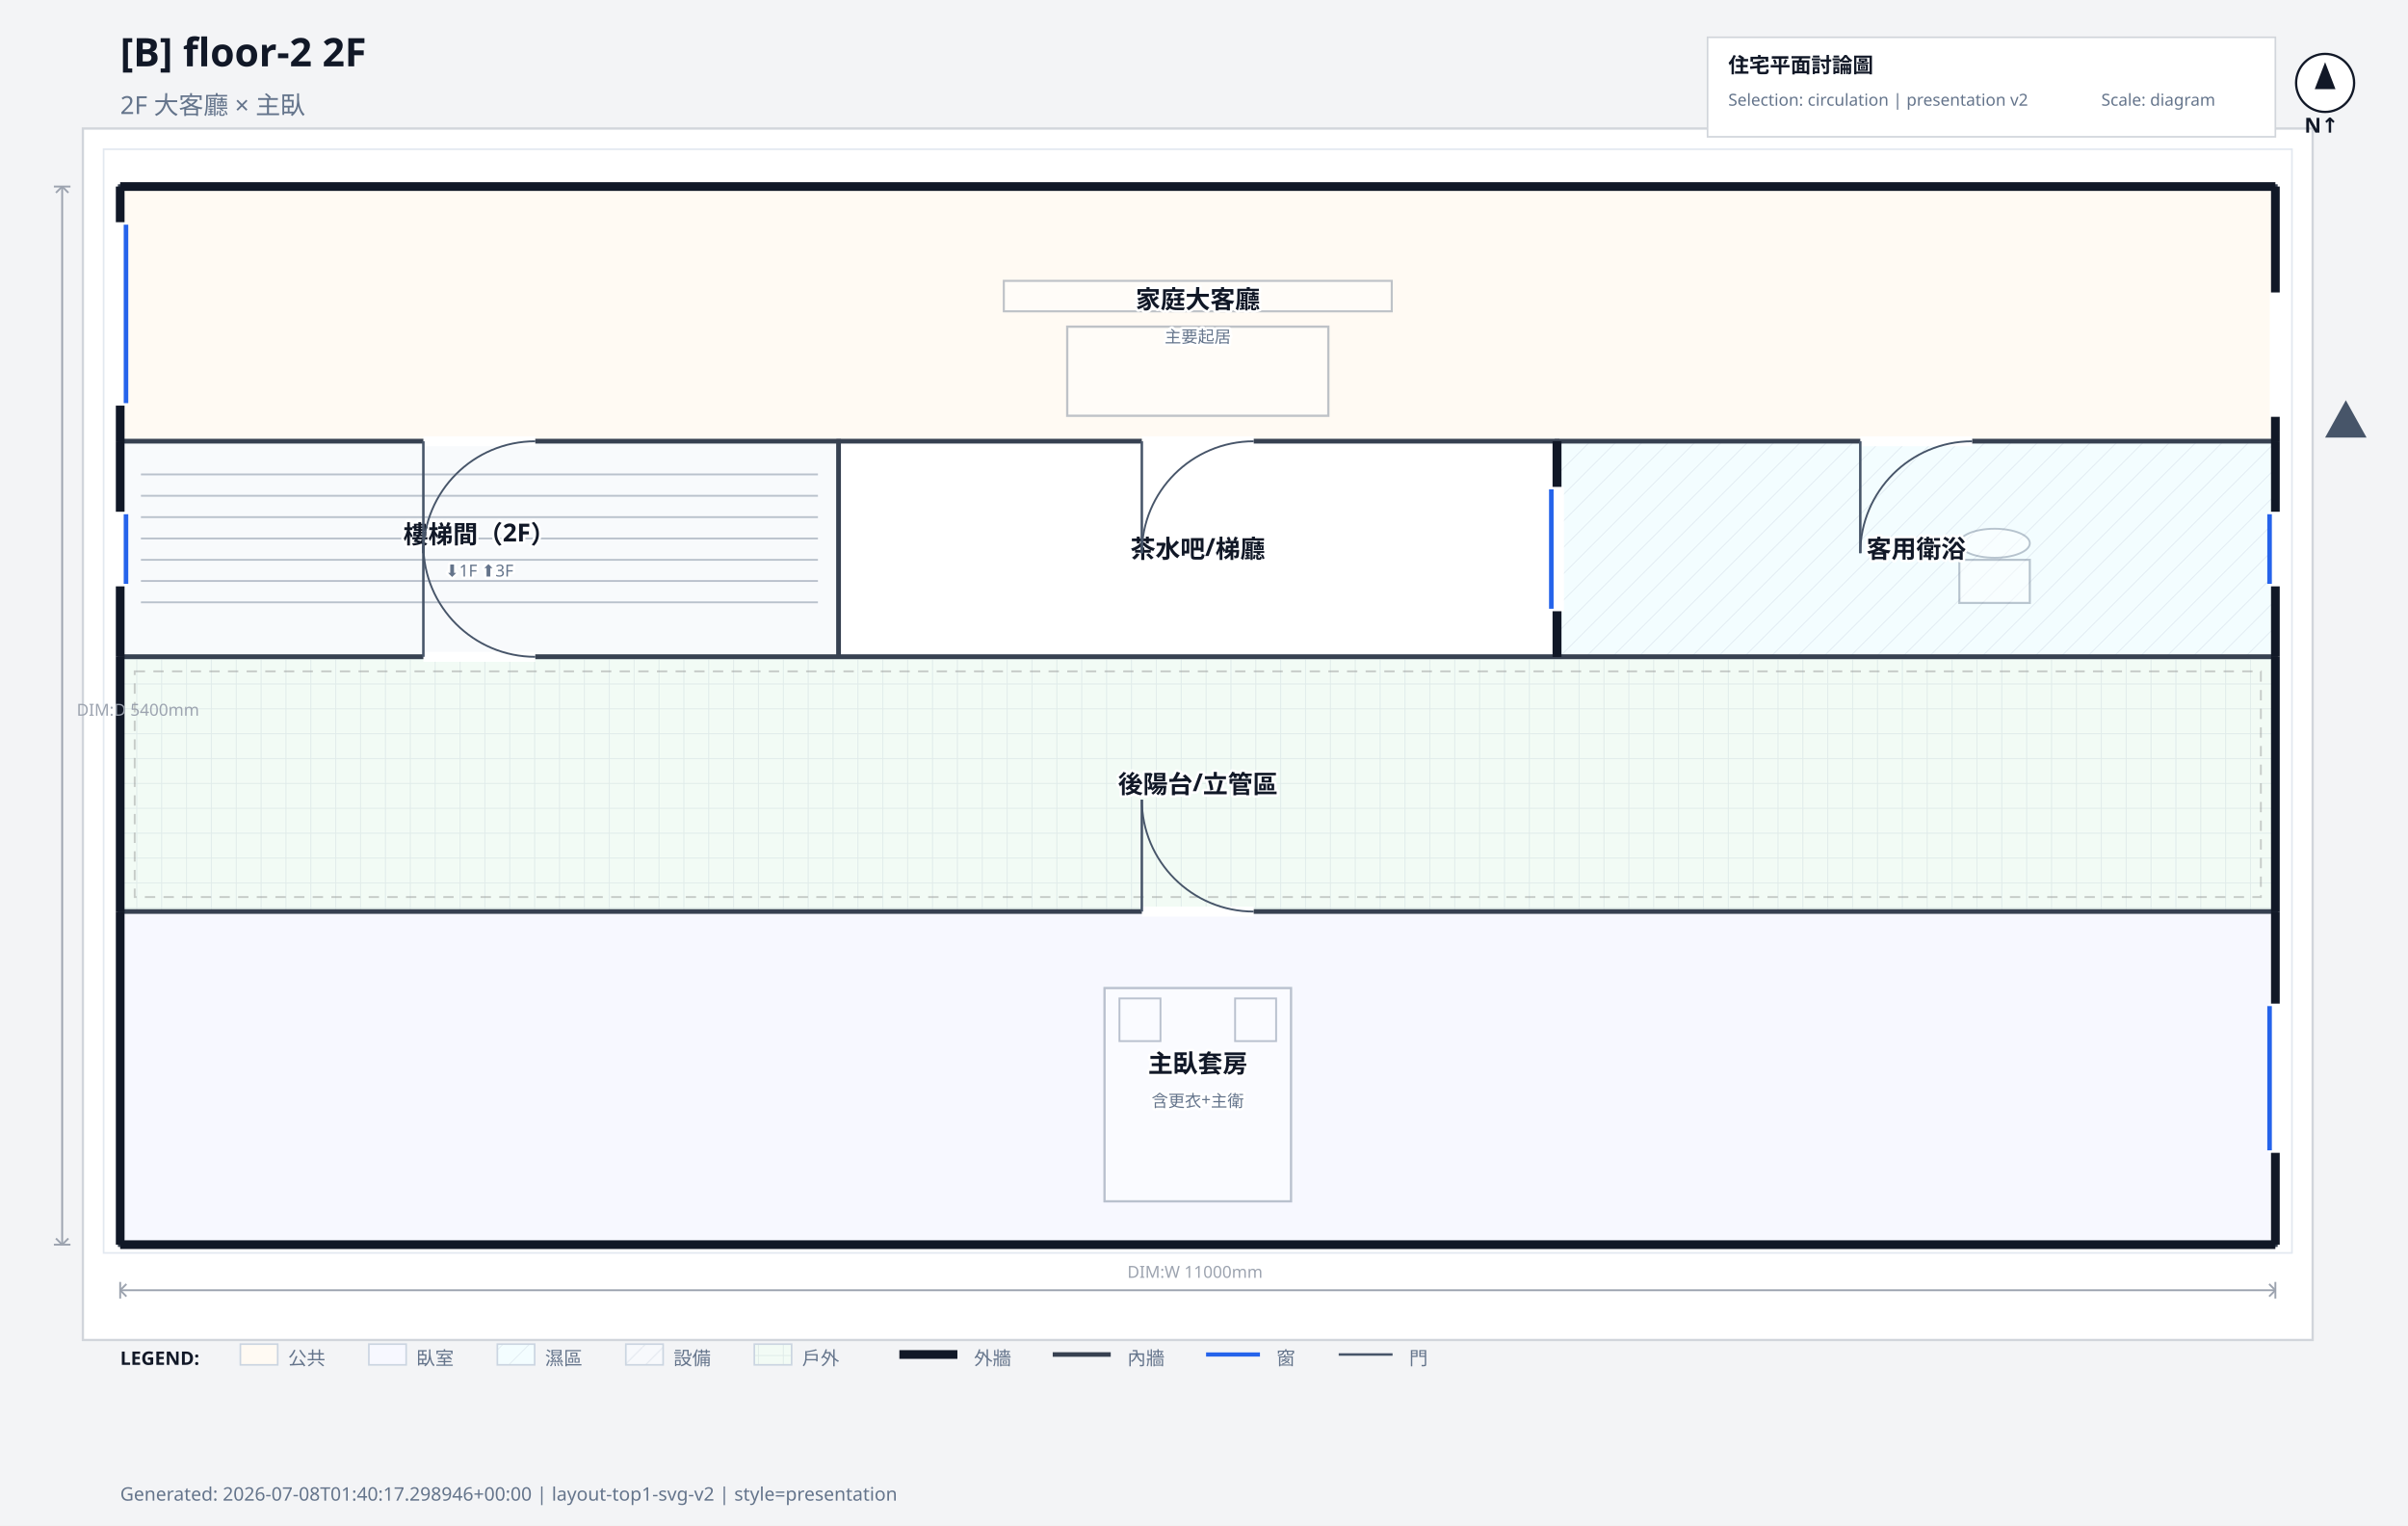
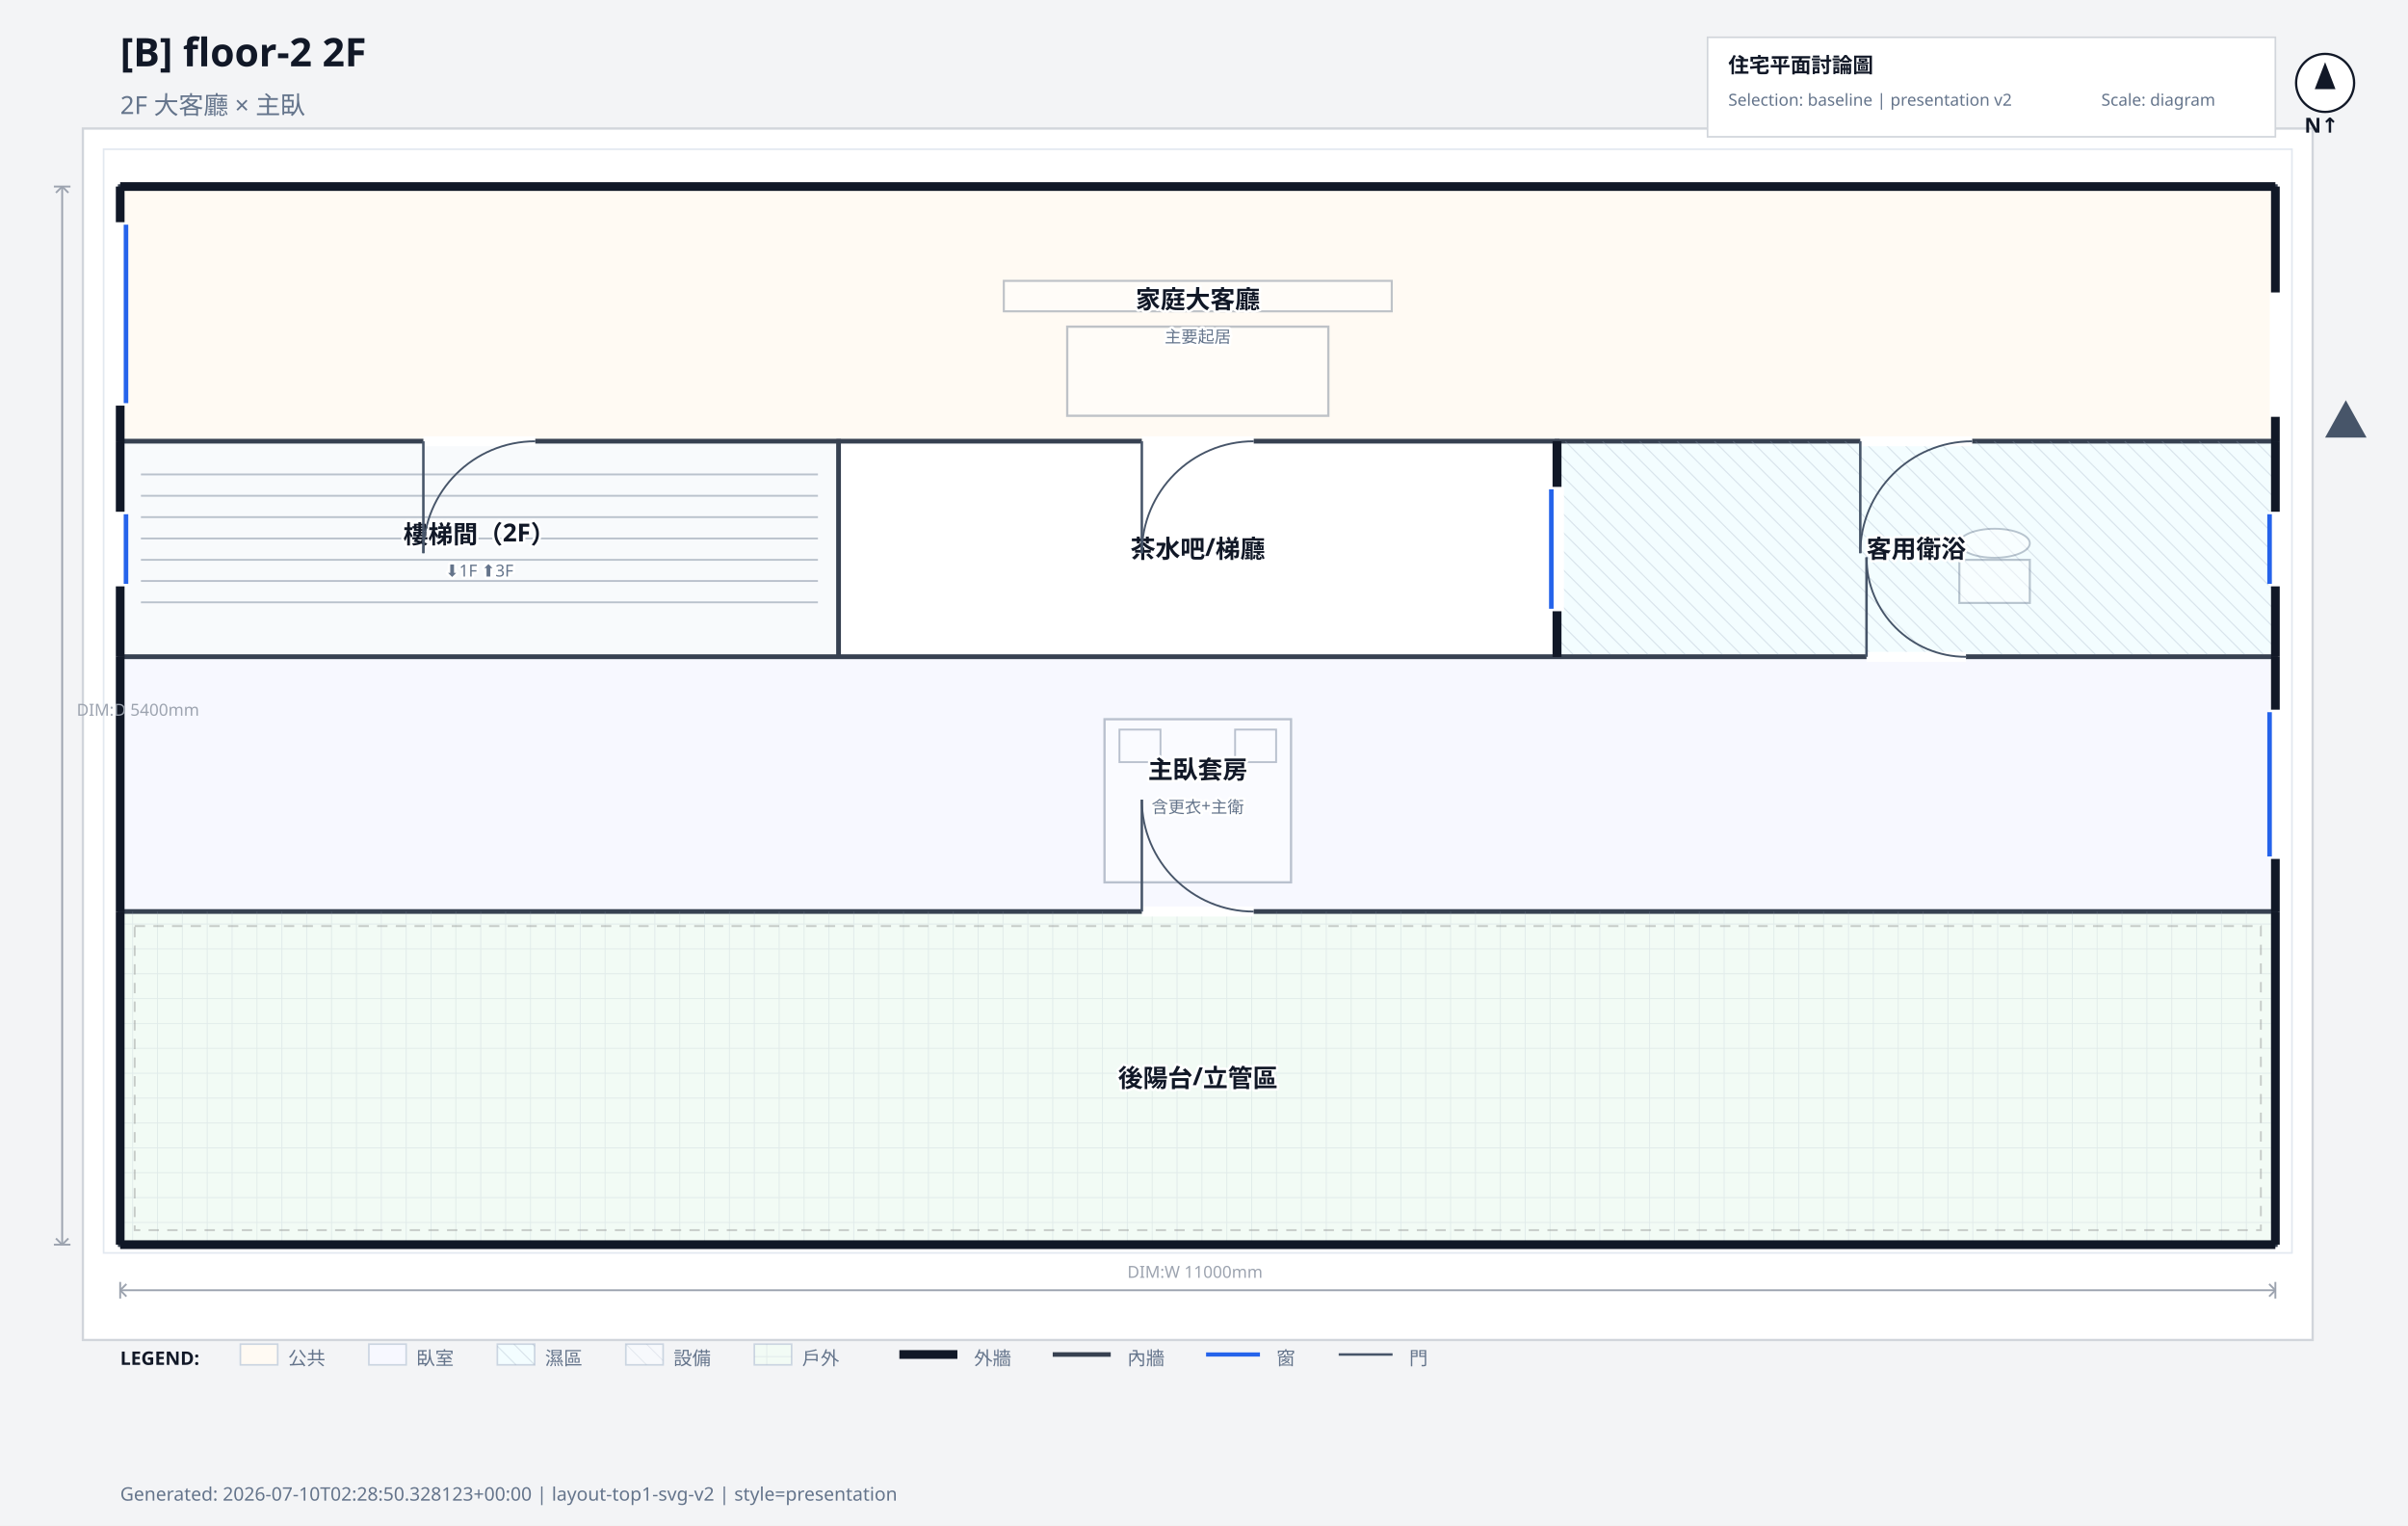
<svg xmlns="http://www.w3.org/2000/svg" width="1162" height="736" viewBox="0 0 1162 736" role="img" aria-label="B floor-2">
-   <defs>
-     <pattern id="p2-bath-hatch" patternUnits="userSpaceOnUse" width="9" height="9" patternTransform="rotate(45)">
-       <rect width="9" height="9" fill="#f3fdff" />
-       <line x1="0" y1="0" x2="0" y2="9" stroke="#94a3b8" stroke-width="0.55" opacity="0.28" />
-     </pattern>
-     <pattern id="p2-service-hatch" patternUnits="userSpaceOnUse" width="10" height="10">
-       <rect width="10" height="10" fill="#f7f9fc" />
-       <path d="M 0 10 L 10 0" stroke="#94a3b8" stroke-width="0.5" opacity="0.20" />
-     </pattern>
-     <pattern id="p2-outdoor-hatch" patternUnits="userSpaceOnUse" width="12" height="12">
-       <rect width="12" height="12" fill="#f2fbf5" />
-       <path d="M 0 6 H 12 M 6 0 V 12" stroke="#94a3b8" stroke-width="0.45" opacity="0.18" />
-     </pattern>
-   </defs>
  <rect x="0" y="0" width="1162" height="736" fill="#f3f4f6" />
  <rect x="40.0" y="62.0" width="1076.0" height="584.5" fill="#ffffff" stroke="#d1d5db" stroke-width="1.1" />
  <rect x="50.0" y="72.0" width="1056.0" height="532.5" fill="none" stroke="#e2e8f0" stroke-width="0.8" />
  <text x="58.0" y="32.0" fill="#111827" font-size="19" font-family="Segoe UI, Microsoft JhengHei, sans-serif" font-weight="700">[B] floor-2 2F</text>
  <text x="58.0" y="55.0" fill="#64748b" font-size="12" font-family="Segoe UI, Microsoft JhengHei, sans-serif" font-weight="500">2F 大客廳 × 主臥</text>
  <rect x="824.0" y="18.0" width="274.0" height="48" fill="#ffffff" stroke="#d1d5db" stroke-width="0.8" />
  <text x="834.0" y="35.0" fill="#111827" font-size="10" font-family="Segoe UI, Microsoft JhengHei, sans-serif" font-weight="700">住宅平面討論圖</text>
-   <text x="834.0" y="51.0" fill="#64748b" font-size="8" font-family="Segoe UI, Microsoft JhengHei, sans-serif" font-weight="500">Selection: circulation | presentation v2</text>
+   <text x="834.0" y="51.0" fill="#64748b" font-size="8" font-family="Segoe UI, Microsoft JhengHei, sans-serif" font-weight="500">Selection: baseline | presentation v2</text>
  <text x="1014.0" y="51.0" fill="#64748b" font-size="8" font-family="Segoe UI, Microsoft JhengHei, sans-serif" font-weight="500">Scale: diagram</text>
  <rect x="58.0" y="90.0" width="1040.0" height="122.9" fill="#fffaf3" stroke="#374151" stroke-width="2.2" />
  <g opacity="0.42">
    <rect x="515.0" y="157.6" width="126.0" height="43.0" fill="#ffffff" stroke="#64748b" stroke-width="1.1" />
    <rect x="484.4" y="135.5" width="187.2" height="14.7" fill="#ffffff" stroke="#64748b" stroke-width="1.0" />
  </g>
  <text x="578.0" y="144.5" fill="#111827" font-size="12" font-family="Segoe UI, Microsoft JhengHei, sans-serif" font-weight="700" text-anchor="middle" dominant-baseline="middle" paint-order="stroke" stroke="#ffffff" stroke-width="2.4" stroke-linejoin="round">家庭大客廳</text>
  <text x="578.0" y="162.5" fill="#64748b" font-size="8" font-family="Segoe UI, Microsoft JhengHei, sans-serif" font-weight="500" text-anchor="middle" dominant-baseline="middle" paint-order="stroke" stroke="#ffffff" stroke-width="2.4" stroke-linejoin="round">主要起居</text>
  <rect x="58.0" y="212.9" width="346.7" height="104.0" fill="#f8fafc" stroke="#374151" stroke-width="2.2" />
  <g opacity="0.42">
    <line x1="68.0" y1="228.9" x2="394.7" y2="228.9" stroke="#64748b" stroke-width="0.9" />
    <line x1="68.0" y1="239.2" x2="394.7" y2="239.2" stroke="#64748b" stroke-width="0.9" />
    <line x1="68.0" y1="249.5" x2="394.7" y2="249.5" stroke="#64748b" stroke-width="0.9" />
    <line x1="68.0" y1="259.8" x2="394.7" y2="259.8" stroke="#64748b" stroke-width="0.9" />
    <line x1="68.0" y1="270.1" x2="394.7" y2="270.1" stroke="#64748b" stroke-width="0.9" />
    <line x1="68.0" y1="280.3" x2="394.7" y2="280.3" stroke="#64748b" stroke-width="0.9" />
    <line x1="68.0" y1="290.6" x2="394.7" y2="290.6" stroke="#64748b" stroke-width="0.9" />
  </g>
  <text x="231.3" y="257.9" fill="#111827" font-size="12" font-family="Segoe UI, Microsoft JhengHei, sans-serif" font-weight="700" text-anchor="middle" dominant-baseline="middle" paint-order="stroke" stroke="#ffffff" stroke-width="2.4" stroke-linejoin="round">樓梯間（2F）</text>
  <text x="231.3" y="275.9" fill="#64748b" font-size="8" font-family="Segoe UI, Microsoft JhengHei, sans-serif" font-weight="500" text-anchor="middle" dominant-baseline="middle" paint-order="stroke" stroke="#ffffff" stroke-width="2.4" stroke-linejoin="round">⬇️1F ⬆️3F</text>
  <rect x="404.7" y="212.9" width="346.7" height="104.0" fill="#ffffff" stroke="#374151" stroke-width="2.2" />
  <g opacity="0.42">
</g>
  <text x="578.0" y="264.9" fill="#111827" font-size="12" font-family="Segoe UI, Microsoft JhengHei, sans-serif" font-weight="700" text-anchor="middle" dominant-baseline="middle" paint-order="stroke" stroke="#ffffff" stroke-width="2.4" stroke-linejoin="round">茶水吧/梯廳</text>
-   <rect x="751.3" y="212.9" width="346.7" height="104.0" fill="url(#p2-bath-hatch)" stroke="#374151" stroke-width="2.2" />
+   <rect x="751.3" y="212.9" width="346.7" height="104.0" fill="#f3fdff" stroke="#374151" stroke-width="2.2" />
+   <path data-hatch-kind="bath" d="M 751.3 307.9 L 760.3 316.9 M 751.3 298.9 L 769.3 316.9 M 751.3 289.9 L 778.3 316.9 M 751.3 280.9 L 787.3 316.9 M 751.3 271.9 L 796.3 316.9 M 751.3 262.9 L 805.3 316.9 M 751.3 253.9 L 814.3 316.9 M 751.3 244.9 L 823.3 316.9 M 751.3 235.9 L 832.3 316.9 M 751.3 226.9 L 841.3 316.9 M 751.3 217.9 L 850.3 316.9 M 755.3 212.9 L 859.3 316.9 M 764.3 212.9 L 868.3 316.9 M 773.3 212.9 L 877.3 316.9 M 782.3 212.9 L 886.3 316.9 M 791.3 212.9 L 895.3 316.9 M 800.3 212.9 L 904.3 316.9 M 809.3 212.9 L 913.3 316.9 M 818.3 212.9 L 922.3 316.9 M 827.3 212.9 L 931.3 316.9 M 836.3 212.9 L 940.3 316.9 M 845.3 212.9 L 949.3 316.9 M 854.3 212.9 L 958.3 316.9 M 863.3 212.9 L 967.3 316.9 M 872.3 212.9 L 976.3 316.9 M 881.3 212.9 L 985.3 316.9 M 890.3 212.9 L 994.3 316.9 M 899.3 212.9 L 1003.3 316.9 M 908.3 212.9 L 1012.3 316.9 M 917.3 212.9 L 1021.3 316.9 M 926.3 212.9 L 1030.3 316.9 M 935.3 212.9 L 1039.3 316.9 M 944.3 212.9 L 1048.3 316.9 M 953.3 212.9 L 1057.3 316.9 M 962.3 212.9 L 1066.3 316.9 M 971.3 212.9 L 1075.3 316.9 M 980.3 212.9 L 1084.3 316.9 M 989.3 212.9 L 1093.3 316.9 M 998.3 212.9 L 1098.0 312.6 M 1007.3 212.9 L 1098.0 303.6 M 1016.3 212.9 L 1098.0 294.6 M 1025.3 212.9 L 1098.0 285.6 M 1034.3 212.9 L 1098.0 276.6 M 1043.3 212.9 L 1098.0 267.6 M 1052.3 212.9 L 1098.0 258.6 M 1061.3 212.9 L 1098.0 249.6 M 1070.3 212.9 L 1098.0 240.6 M 1079.3 212.9 L 1098.0 231.6 M 1088.3 212.9 L 1098.0 222.6 M 1097.3 212.9 L 1098.0 213.6" fill="none" stroke="#94a3b8" stroke-width="0.55" opacity="0.28" pointer-events="none" />
  <g opacity="0.42">
    <rect x="945.5" y="270.1" width="34.0" height="20.8" fill="#ffffff" stroke="#64748b" stroke-width="1.0" />
    <ellipse cx="962.5" cy="262.1" rx="17.0" ry="7" fill="#ffffff" stroke="#64748b" stroke-width="0.9" />
  </g>
  <text x="924.7" y="264.9" fill="#111827" font-size="12" font-family="Segoe UI, Microsoft JhengHei, sans-serif" font-weight="700" text-anchor="middle" dominant-baseline="middle" paint-order="stroke" stroke="#ffffff" stroke-width="2.4" stroke-linejoin="round">客用衛浴</text>
-   <rect x="58.0" y="316.9" width="1040.0" height="122.9" fill="url(#p2-outdoor-hatch)" stroke="#374151" stroke-width="2.2" />
+   <rect x="58.0" y="316.9" width="1040.0" height="122.9" fill="#f7f8ff" stroke="#374151" stroke-width="2.2" />
  <g opacity="0.42">
-     <rect x="65.0" y="323.9" width="1026.0" height="108.9" fill="none" stroke="#8a8a8a" stroke-dasharray="5 4" stroke-width="0.9" />
+     <rect x="533.0" y="347.0" width="90.0" height="78.7" fill="#ffffff" stroke="#64748b" stroke-width="1.1" />
+     <rect x="540.2" y="352.0" width="19.8" height="15.7" fill="#ffffff" stroke="#64748b" stroke-width="0.9" />
+     <rect x="596.0" y="352.0" width="19.8" height="15.7" fill="#ffffff" stroke="#64748b" stroke-width="0.9" />
  </g>
-   <text x="578.0" y="378.4" fill="#111827" font-size="12" font-family="Segoe UI, Microsoft JhengHei, sans-serif" font-weight="700" text-anchor="middle" dominant-baseline="middle" paint-order="stroke" stroke="#ffffff" stroke-width="2.4" stroke-linejoin="round">後陽台/立管區</text>
-   <rect x="58.0" y="439.8" width="1040.0" height="160.7" fill="#f7f8ff" stroke="#374151" stroke-width="2.2" />
+   <text x="578.0" y="371.4" fill="#111827" font-size="12" font-family="Segoe UI, Microsoft JhengHei, sans-serif" font-weight="700" text-anchor="middle" dominant-baseline="middle" paint-order="stroke" stroke="#ffffff" stroke-width="2.4" stroke-linejoin="round">主臥套房</text>
+   <text x="578.0" y="389.4" fill="#64748b" font-size="8" font-family="Segoe UI, Microsoft JhengHei, sans-serif" font-weight="500" text-anchor="middle" dominant-baseline="middle" paint-order="stroke" stroke="#ffffff" stroke-width="2.4" stroke-linejoin="round">含更衣+主衛</text>
+   <rect x="58.0" y="439.8" width="1040.0" height="160.7" fill="#f2fbf5" stroke="#374151" stroke-width="2.2" />
+   <path data-hatch-kind="outdoor" d="M 64.0 439.8 V 600.5 M 76.0 439.8 V 600.5 M 88.0 439.8 V 600.5 M 100.0 439.8 V 600.5 M 112.0 439.8 V 600.5 M 124.0 439.8 V 600.5 M 136.0 439.8 V 600.5 M 148.0 439.8 V 600.5 M 160.0 439.8 V 600.5 M 172.0 439.8 V 600.5 M 184.0 439.8 V 600.5 M 196.0 439.8 V 600.5 M 208.0 439.8 V 600.5 M 220.0 439.8 V 600.5 M 232.0 439.8 V 600.5 M 244.0 439.8 V 600.5 M 256.0 439.8 V 600.5 M 268.0 439.8 V 600.5 M 280.0 439.8 V 600.5 M 292.0 439.8 V 600.5 M 304.0 439.8 V 600.5 M 316.0 439.8 V 600.5 M 328.0 439.8 V 600.5 M 340.0 439.8 V 600.5 M 352.0 439.8 V 600.5 M 364.0 439.8 V 600.5 M 376.0 439.8 V 600.5 M 388.0 439.8 V 600.5 M 400.0 439.8 V 600.5 M 412.0 439.8 V 600.5 M 424.0 439.8 V 600.5 M 436.0 439.8 V 600.5 M 448.0 439.8 V 600.5 M 460.0 439.8 V 600.5 M 472.0 439.8 V 600.5 M 484.0 439.8 V 600.5 M 496.0 439.8 V 600.5 M 508.0 439.8 V 600.5 M 520.0 439.8 V 600.5 M 532.0 439.8 V 600.5 M 544.0 439.8 V 600.5 M 556.0 439.8 V 600.5 M 568.0 439.8 V 600.5 M 580.0 439.8 V 600.5 M 592.0 439.8 V 600.5 M 604.0 439.8 V 600.5 M 616.0 439.8 V 600.5 M 628.0 439.8 V 600.5 M 640.0 439.8 V 600.5 M 652.0 439.8 V 600.5 M 664.0 439.8 V 600.5 M 676.0 439.8 V 600.5 M 688.0 439.8 V 600.5 M 700.0 439.8 V 600.5 M 712.0 439.8 V 600.5 M 724.0 439.8 V 600.5 M 736.0 439.8 V 600.5 M 748.0 439.8 V 600.5 M 760.0 439.8 V 600.5 M 772.0 439.8 V 600.5 M 784.0 439.8 V 600.5 M 796.0 439.8 V 600.5 M 808.0 439.8 V 600.5 M 820.0 439.8 V 600.5 M 832.0 439.8 V 600.5 M 844.0 439.8 V 600.5 M 856.0 439.8 V 600.5 M 868.0 439.8 V 600.5 M 880.0 439.8 V 600.5 M 892.0 439.8 V 600.5 M 904.0 439.8 V 600.5 M 916.0 439.8 V 600.5 M 928.0 439.8 V 600.5 M 940.0 439.8 V 600.5 M 952.0 439.8 V 600.5 M 964.0 439.8 V 600.5 M 976.0 439.8 V 600.5 M 988.0 439.8 V 600.5 M 1000.0 439.8 V 600.5 M 1012.0 439.8 V 600.5 M 1024.0 439.8 V 600.5 M 1036.0 439.8 V 600.5 M 1048.0 439.8 V 600.5 M 1060.0 439.8 V 600.5 M 1072.0 439.8 V 600.5 M 1084.0 439.8 V 600.5 M 1096.0 439.8 V 600.5 M 58.0 445.8 H 1098.0 M 58.0 457.8 H 1098.0 M 58.0 469.8 H 1098.0 M 58.0 481.8 H 1098.0 M 58.0 493.8 H 1098.0 M 58.0 505.8 H 1098.0 M 58.0 517.8 H 1098.0 M 58.0 529.8 H 1098.0 M 58.0 541.8 H 1098.0 M 58.0 553.8 H 1098.0 M 58.0 565.8 H 1098.0 M 58.0 577.8 H 1098.0 M 58.0 589.8 H 1098.0" fill="none" stroke="#94a3b8" stroke-width="0.45" opacity="0.18" pointer-events="none" />
  <g opacity="0.42">
-     <rect x="533.0" y="476.7" width="90.0" height="102.9" fill="#ffffff" stroke="#64748b" stroke-width="1.1" />
-     <rect x="540.2" y="481.7" width="19.8" height="20.6" fill="#ffffff" stroke="#64748b" stroke-width="0.9" />
-     <rect x="596.0" y="481.7" width="19.8" height="20.6" fill="#ffffff" stroke="#64748b" stroke-width="0.9" />
+     <rect x="65.0" y="446.8" width="1026.0" height="146.7" fill="none" stroke="#8a8a8a" stroke-dasharray="5 4" stroke-width="0.9" />
  </g>
-   <text x="578.0" y="513.2" fill="#111827" font-size="12" font-family="Segoe UI, Microsoft JhengHei, sans-serif" font-weight="700" text-anchor="middle" dominant-baseline="middle" paint-order="stroke" stroke="#ffffff" stroke-width="2.4" stroke-linejoin="round">主臥套房</text>
-   <text x="578.0" y="531.2" fill="#64748b" font-size="8" font-family="Segoe UI, Microsoft JhengHei, sans-serif" font-weight="500" text-anchor="middle" dominant-baseline="middle" paint-order="stroke" stroke="#ffffff" stroke-width="2.4" stroke-linejoin="round">含更衣+主衛</text>
+   <text x="578.0" y="520.2" fill="#111827" font-size="12" font-family="Segoe UI, Microsoft JhengHei, sans-serif" font-weight="700" text-anchor="middle" dominant-baseline="middle" paint-order="stroke" stroke="#ffffff" stroke-width="2.4" stroke-linejoin="round">後陽台/立管區</text>
  <line x1="58.0" y1="90.0" x2="1098.0" y2="90.0" stroke="#111827" stroke-width="4.2" />
  <line x1="1098.0" y1="90.0" x2="1098.0" y2="212.9" stroke="#111827" stroke-width="4.2" />
  <line x1="58.0" y1="90.0" x2="58.0" y2="212.9" stroke="#111827" stroke-width="4.2" />
  <line x1="58.0" y1="212.9" x2="58.0" y2="316.9" stroke="#111827" stroke-width="4.2" />
  <line x1="751.4" y1="212.9" x2="751.4" y2="316.9" stroke="#111827" stroke-width="4.2" />
  <line x1="1098.0" y1="212.9" x2="1098.0" y2="316.9" stroke="#111827" stroke-width="4.2" />
  <line x1="751.3" y1="212.9" x2="751.3" y2="316.9" stroke="#111827" stroke-width="4.2" />
  <line x1="1098.0" y1="316.9" x2="1098.0" y2="439.8" stroke="#111827" stroke-width="4.2" />
  <line x1="58.0" y1="316.9" x2="58.0" y2="439.8" stroke="#111827" stroke-width="4.2" />
  <line x1="1098.0" y1="439.8" x2="1098.0" y2="600.5" stroke="#111827" stroke-width="4.2" />
  <line x1="58.0" y1="600.5" x2="1098.0" y2="600.5" stroke="#111827" stroke-width="4.2" />
  <line x1="58.0" y1="439.8" x2="58.0" y2="600.5" stroke="#111827" stroke-width="4.2" />
  <line x1="58.0" y1="107.2" x2="58.0" y2="195.7" stroke="#ffffff" stroke-width="6.6" />
  <line x1="60.8" y1="108.4" x2="60.8" y2="194.5" stroke="#2563eb" stroke-width="2.2" />
  <line x1="58.0" y1="246.9" x2="58.0" y2="282.9" stroke="#ffffff" stroke-width="6.6" />
  <line x1="60.8" y1="248.1" x2="60.8" y2="281.7" stroke="#2563eb" stroke-width="2.2" />
  <line x1="751.4" y1="234.9" x2="751.4" y2="294.9" stroke="#ffffff" stroke-width="6.6" />
  <line x1="748.6" y1="236.1" x2="748.6" y2="293.7" stroke="#2563eb" stroke-width="2.2" />
  <line x1="1098.0" y1="246.9" x2="1098.0" y2="282.9" stroke="#ffffff" stroke-width="6.6" />
  <line x1="1095.2" y1="248.1" x2="1095.2" y2="281.7" stroke="#2563eb" stroke-width="2.2" />
-   <line x1="1098.0" y1="484.2" x2="1098.0" y2="556.2" stroke="#ffffff" stroke-width="6.6" />
-   <line x1="1095.2" y1="485.4" x2="1095.2" y2="555.0" stroke="#2563eb" stroke-width="2.2" />
+   <line x1="1098.0" y1="342.4" x2="1098.0" y2="414.4" stroke="#ffffff" stroke-width="6.6" />
+   <line x1="1095.2" y1="343.6" x2="1095.2" y2="413.2" stroke="#2563eb" stroke-width="2.2" />
  <line x1="204.3" y1="212.9" x2="258.3" y2="212.9" stroke="#ffffff" stroke-width="4.8" />
  <line x1="204.3" y1="212.9" x2="204.3" y2="266.9" stroke="#475569" stroke-width="1.2" />
  <path d="M 258.3 212.9 A 54.0 54.0 0 0 0 204.3 266.9" fill="none" stroke="#475569" stroke-width="0.9" />
  <line x1="551.0" y1="212.9" x2="605.0" y2="212.9" stroke="#ffffff" stroke-width="4.8" />
  <line x1="551.0" y1="212.9" x2="551.0" y2="266.9" stroke="#475569" stroke-width="1.2" />
  <path d="M 605.0 212.9 A 54.0 54.0 0 0 0 551.0 266.9" fill="none" stroke="#475569" stroke-width="0.9" />
  <line x1="897.7" y1="212.9" x2="951.7" y2="212.9" stroke="#ffffff" stroke-width="4.8" />
  <line x1="897.7" y1="212.9" x2="897.7" y2="266.9" stroke="#475569" stroke-width="1.2" />
  <path d="M 951.7 212.9 A 54.0 54.0 0 0 0 897.7 266.9" fill="none" stroke="#475569" stroke-width="0.9" />
-   <line x1="204.3" y1="316.9" x2="258.3" y2="316.9" stroke="#ffffff" stroke-width="4.8" />
-   <line x1="204.3" y1="316.9" x2="204.3" y2="262.9" stroke="#475569" stroke-width="1.2" />
-   <path d="M 258.3 316.9 A 54.0 54.0 0 0 1 204.3 262.9" fill="none" stroke="#475569" stroke-width="0.9" />
+   <line x1="900.7" y1="316.9" x2="948.7" y2="316.9" stroke="#ffffff" stroke-width="4.8" />
+   <line x1="900.7" y1="316.9" x2="900.7" y2="268.9" stroke="#475569" stroke-width="1.2" />
+   <path d="M 948.7 316.9 A 48.0 48.0 0 0 1 900.7 268.9" fill="none" stroke="#475569" stroke-width="0.9" />
  <line x1="551.0" y1="439.8" x2="605.0" y2="439.8" stroke="#ffffff" stroke-width="4.8" />
  <line x1="551.0" y1="439.8" x2="551.0" y2="385.8" stroke="#475569" stroke-width="1.2" />
  <path d="M 605.0 439.8 A 54.0 54.0 0 0 1 551.0 385.8" fill="none" stroke="#475569" stroke-width="0.9" />
  <line x1="1098.0" y1="141.1" x2="1098.0" y2="201.1" stroke="#ffffff" stroke-width="5.4" />
  <polygon points="1122.0,211.1 1142.0,211.1 1132.0,193.1" fill="#475569" />
  <line x1="58.0" y1="622.5" x2="1098.0" y2="622.5" stroke="#9ca3af" stroke-width="0.9" />
  <line x1="58.0" y1="618.5" x2="58.0" y2="626.5" stroke="#9ca3af" stroke-width="0.9" />
  <line x1="1098.0" y1="618.5" x2="1098.0" y2="626.5" stroke="#9ca3af" stroke-width="0.9" />
  <line x1="61.0" y1="619.5" x2="58.0" y2="622.5" stroke="#9ca3af" stroke-width="0.9" />
  <line x1="61.0" y1="625.5" x2="58.0" y2="622.5" stroke="#9ca3af" stroke-width="0.9" />
  <line x1="1095.0" y1="619.5" x2="1098.0" y2="622.5" stroke="#9ca3af" stroke-width="0.9" />
  <line x1="1095.0" y1="625.5" x2="1098.0" y2="622.5" stroke="#9ca3af" stroke-width="0.9" />
  <text x="544.0" y="616.5" fill="#9ca3af" font-size="8" font-family="Segoe UI, Microsoft JhengHei, sans-serif" font-weight="500">DIM:W 11000mm</text>
  <line x1="30.0" y1="90.0" x2="30.0" y2="600.5" stroke="#9ca3af" stroke-width="0.9" />
  <line x1="26.0" y1="90.0" x2="34.0" y2="90.0" stroke="#9ca3af" stroke-width="0.9" />
  <line x1="26.0" y1="600.5" x2="34.0" y2="600.5" stroke="#9ca3af" stroke-width="0.9" />
  <line x1="27.0" y1="93.0" x2="30.0" y2="90.0" stroke="#9ca3af" stroke-width="0.9" />
  <line x1="33.0" y1="93.0" x2="30.0" y2="90.0" stroke="#9ca3af" stroke-width="0.9" />
  <line x1="27.0" y1="597.5" x2="30.0" y2="600.5" stroke="#9ca3af" stroke-width="0.9" />
  <line x1="33.0" y1="597.5" x2="30.0" y2="600.5" stroke="#9ca3af" stroke-width="0.9" />
  <text x="37.0" y="345.3" fill="#9ca3af" font-size="8" font-family="Segoe UI, Microsoft JhengHei, sans-serif" font-weight="500">DIM:D 5400mm</text>
  <circle cx="1122.0" cy="40.0" r="14.0" fill="#ffffff" stroke="#111827" stroke-width="1.1" />
  <polygon points="1122.0,30.0 1117.0,43.0 1127.0,43.0" fill="#111827" />
  <text x="1112.0" y="64.0" fill="#111827" font-size="10" font-family="Segoe UI, Microsoft JhengHei, sans-serif" font-weight="700">N↑</text>
  <text x="58.0" y="658.5" fill="#111827" font-size="9" font-family="Segoe UI, Microsoft JhengHei, sans-serif" font-weight="700">LEGEND:</text>
  <rect x="116.0" y="648.5" width="18" height="10" fill="#fffaf3" stroke="#cbd5e1" stroke-width="0.8" />
  <text x="139.0" y="658.5" fill="#64748b" font-size="9" font-family="Segoe UI, Microsoft JhengHei, sans-serif" font-weight="500">公共</text>
  <rect x="178.0" y="648.5" width="18" height="10" fill="#f7f8ff" stroke="#cbd5e1" stroke-width="0.8" />
  <text x="201.0" y="658.5" fill="#64748b" font-size="9" font-family="Segoe UI, Microsoft JhengHei, sans-serif" font-weight="500">臥室</text>
-   <rect x="240.0" y="648.5" width="18" height="10" fill="url(#p2-bath-hatch)" stroke="#cbd5e1" stroke-width="0.8" />
+   <rect x="240.0" y="648.5" width="18" height="10" fill="#f3fdff" stroke="#cbd5e1" stroke-width="0.8" />
+   <path data-hatch-kind="bath" d="M 240.0 649.5 L 249.0 658.5 M 248.0 648.5 L 258.0 658.5 M 257.0 648.5 L 258.0 649.5" fill="none" stroke="#94a3b8" stroke-width="0.55" opacity="0.28" pointer-events="none" />
  <text x="263.0" y="658.5" fill="#64748b" font-size="9" font-family="Segoe UI, Microsoft JhengHei, sans-serif" font-weight="500">濕區</text>
-   <rect x="302.0" y="648.5" width="18" height="10" fill="url(#p2-service-hatch)" stroke="#cbd5e1" stroke-width="0.8" />
+   <rect x="302.0" y="648.5" width="18" height="10" fill="#f7f9fc" stroke="#cbd5e1" stroke-width="0.8" />
+   <path data-hatch-kind="service" d="M 302.0 648.5 L 312.0 658.5 M 312.0 648.5 L 320.0 656.5" fill="none" stroke="#94a3b8" stroke-width="0.50" opacity="0.20" pointer-events="none" />
  <text x="325.0" y="658.5" fill="#64748b" font-size="9" font-family="Segoe UI, Microsoft JhengHei, sans-serif" font-weight="500">設備</text>
-   <rect x="364.0" y="648.5" width="18" height="10" fill="url(#p2-outdoor-hatch)" stroke="#cbd5e1" stroke-width="0.8" />
+   <rect x="364.0" y="648.5" width="18" height="10" fill="#f2fbf5" stroke="#cbd5e1" stroke-width="0.8" />
+   <path data-hatch-kind="outdoor" d="M 370.0 648.5 V 658.5 M 364.0 654.5 H 382.0" fill="none" stroke="#94a3b8" stroke-width="0.45" opacity="0.18" pointer-events="none" />
  <text x="387.0" y="658.5" fill="#64748b" font-size="9" font-family="Segoe UI, Microsoft JhengHei, sans-serif" font-weight="500">戶外</text>
  <line x1="434.0" y1="653.5" x2="462.0" y2="653.5" stroke="#111827" stroke-width="4.2" />
  <text x="470.0" y="658.5" fill="#64748b" font-size="9" font-family="Segoe UI, Microsoft JhengHei, sans-serif" font-weight="500">外牆</text>
  <line x1="508.0" y1="653.5" x2="536.0" y2="653.5" stroke="#374151" stroke-width="2.2" />
  <text x="544.0" y="658.5" fill="#64748b" font-size="9" font-family="Segoe UI, Microsoft JhengHei, sans-serif" font-weight="500">內牆</text>
  <line x1="582.0" y1="653.5" x2="608.0" y2="653.5" stroke="#2563eb" stroke-width="2.0" />
  <text x="616.0" y="658.5" fill="#64748b" font-size="9" font-family="Segoe UI, Microsoft JhengHei, sans-serif" font-weight="500">窗</text>
  <line x1="646.0" y1="653.5" x2="672.0" y2="653.5" stroke="#475569" stroke-width="1.2" />
  <text x="680.0" y="658.5" fill="#64748b" font-size="9" font-family="Segoe UI, Microsoft JhengHei, sans-serif" font-weight="500">門</text>
-   <text x="58.0" y="724.0" fill="#64748b" font-size="9" font-family="Segoe UI, Microsoft JhengHei, sans-serif" font-weight="400">Generated: 2026-07-08T01:40:17.298946+00:00 | layout-top1-svg-v2 | style=presentation</text>
+   <text x="58.0" y="724.0" fill="#64748b" font-size="9" font-family="Segoe UI, Microsoft JhengHei, sans-serif" font-weight="400">Generated: 2026-07-10T02:28:50.328123+00:00 | layout-top1-svg-v2 | style=presentation</text>
</svg>
